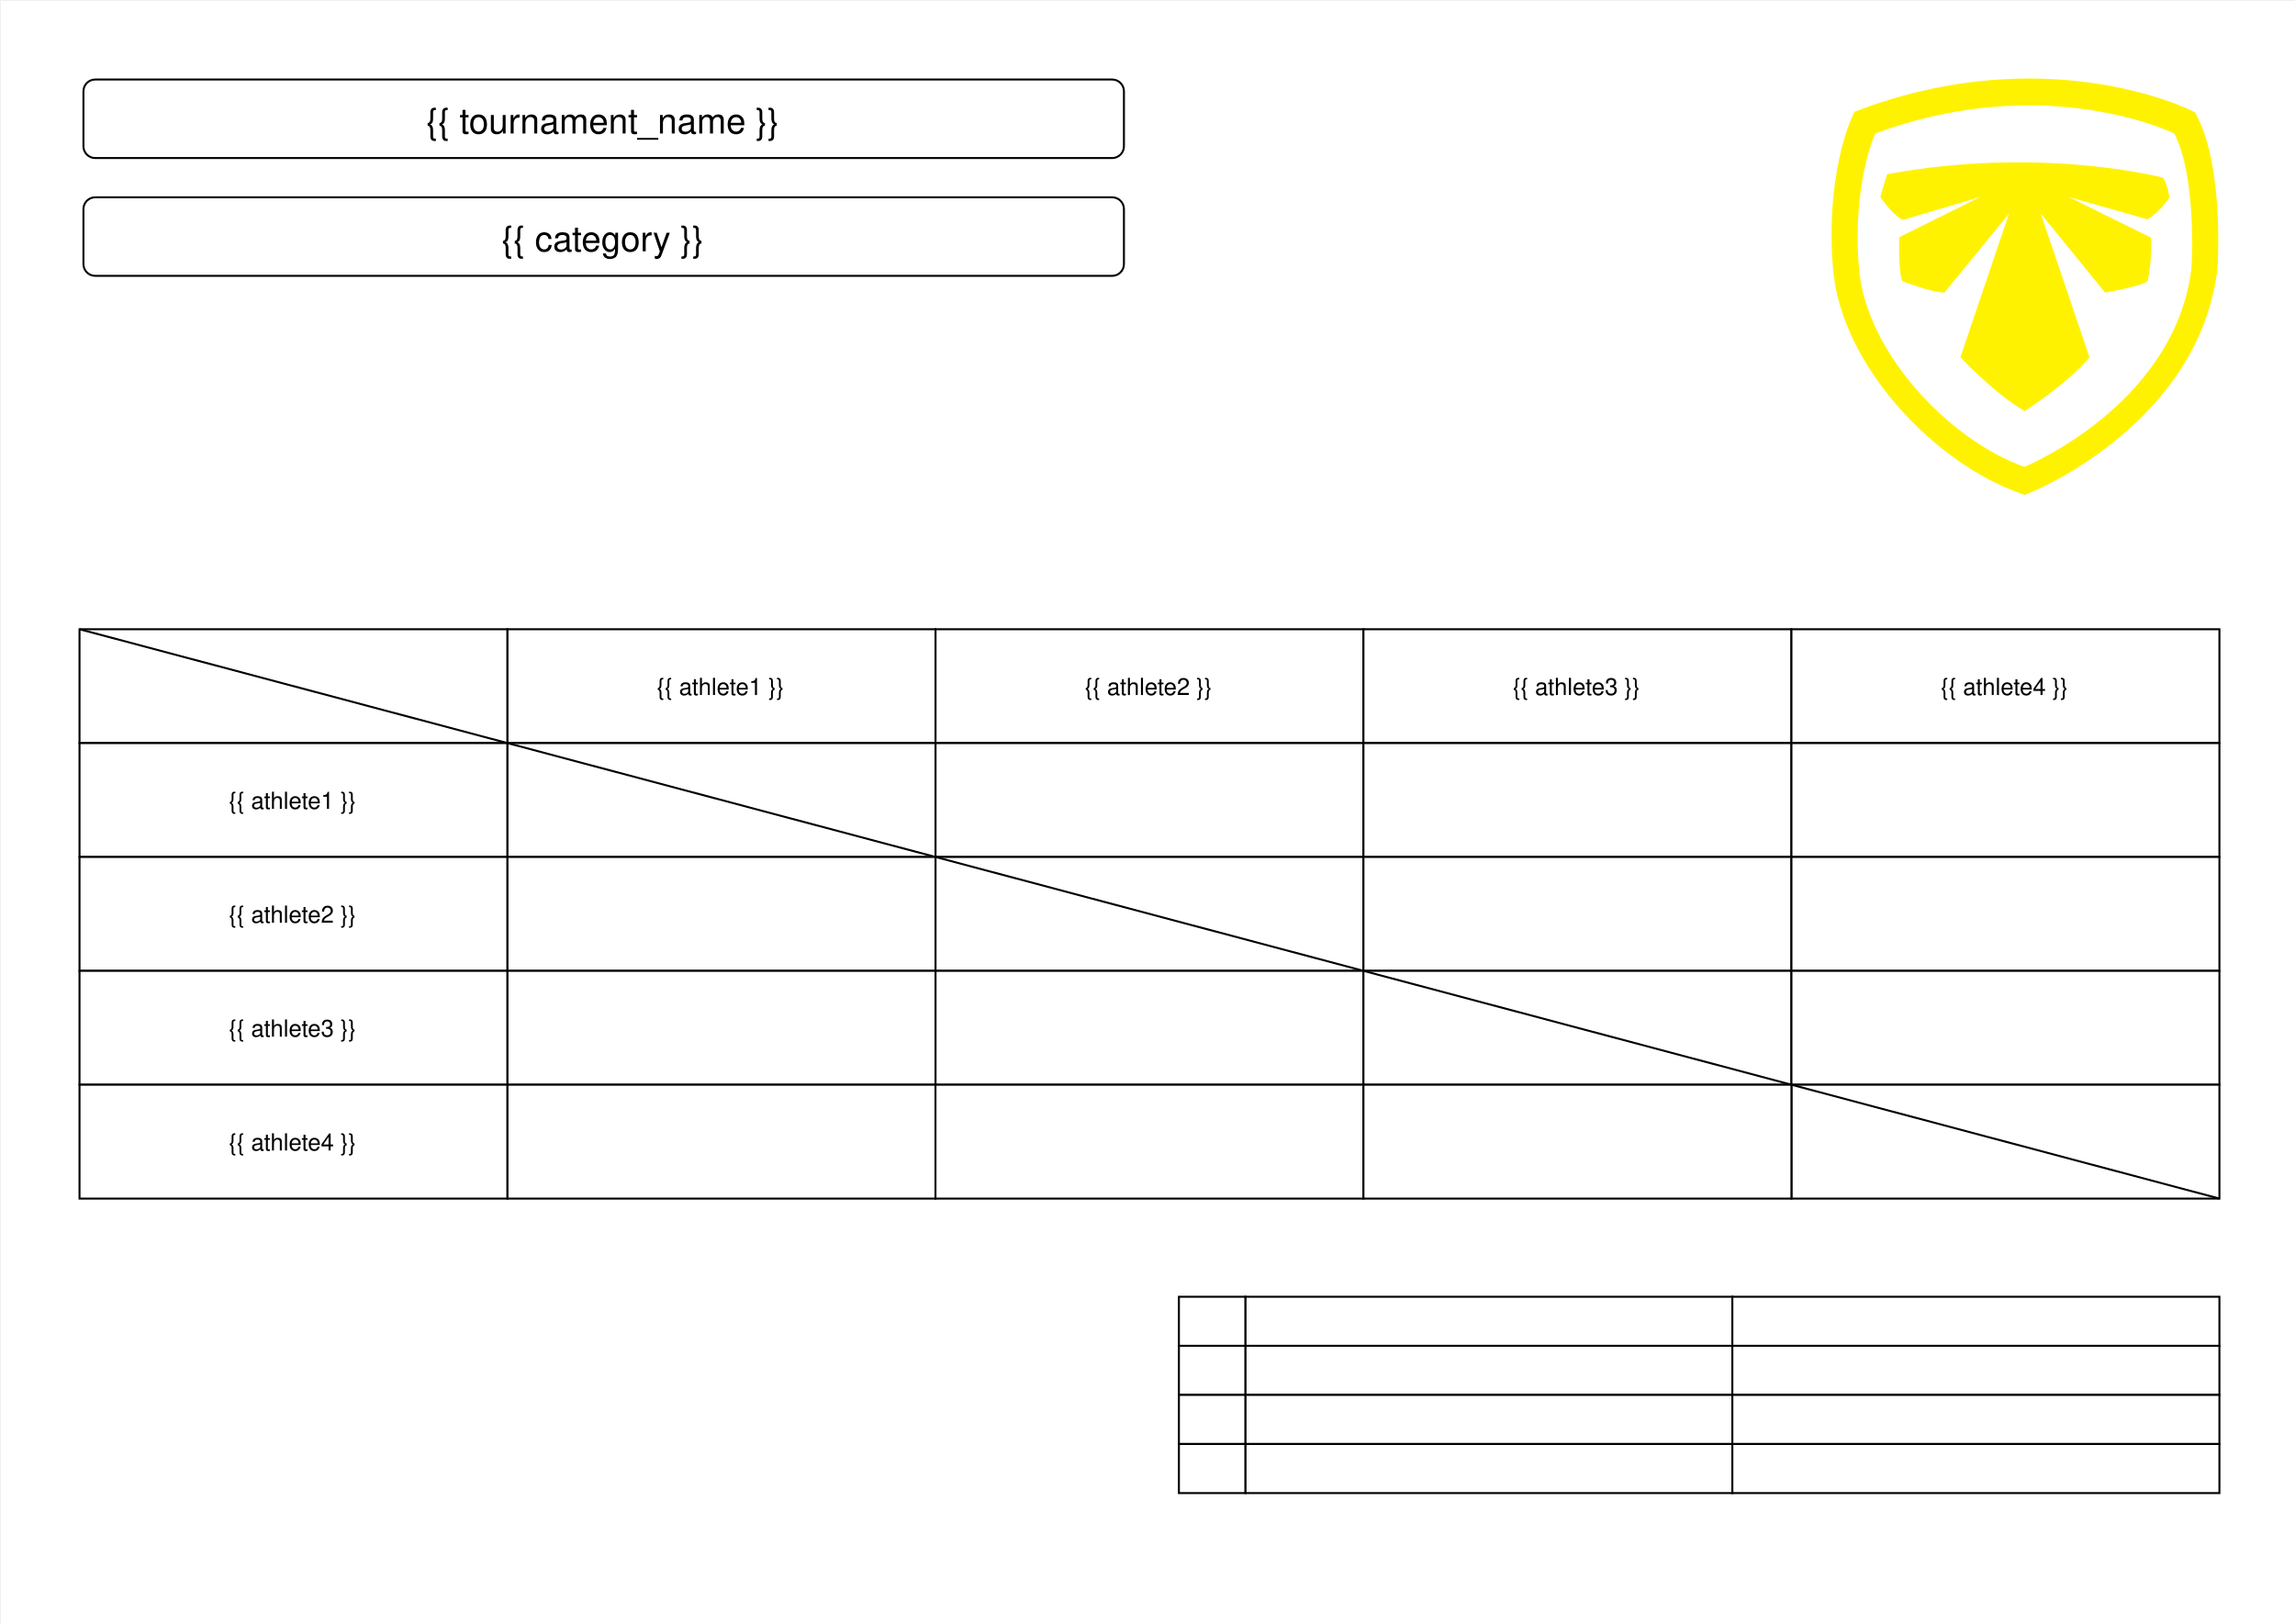
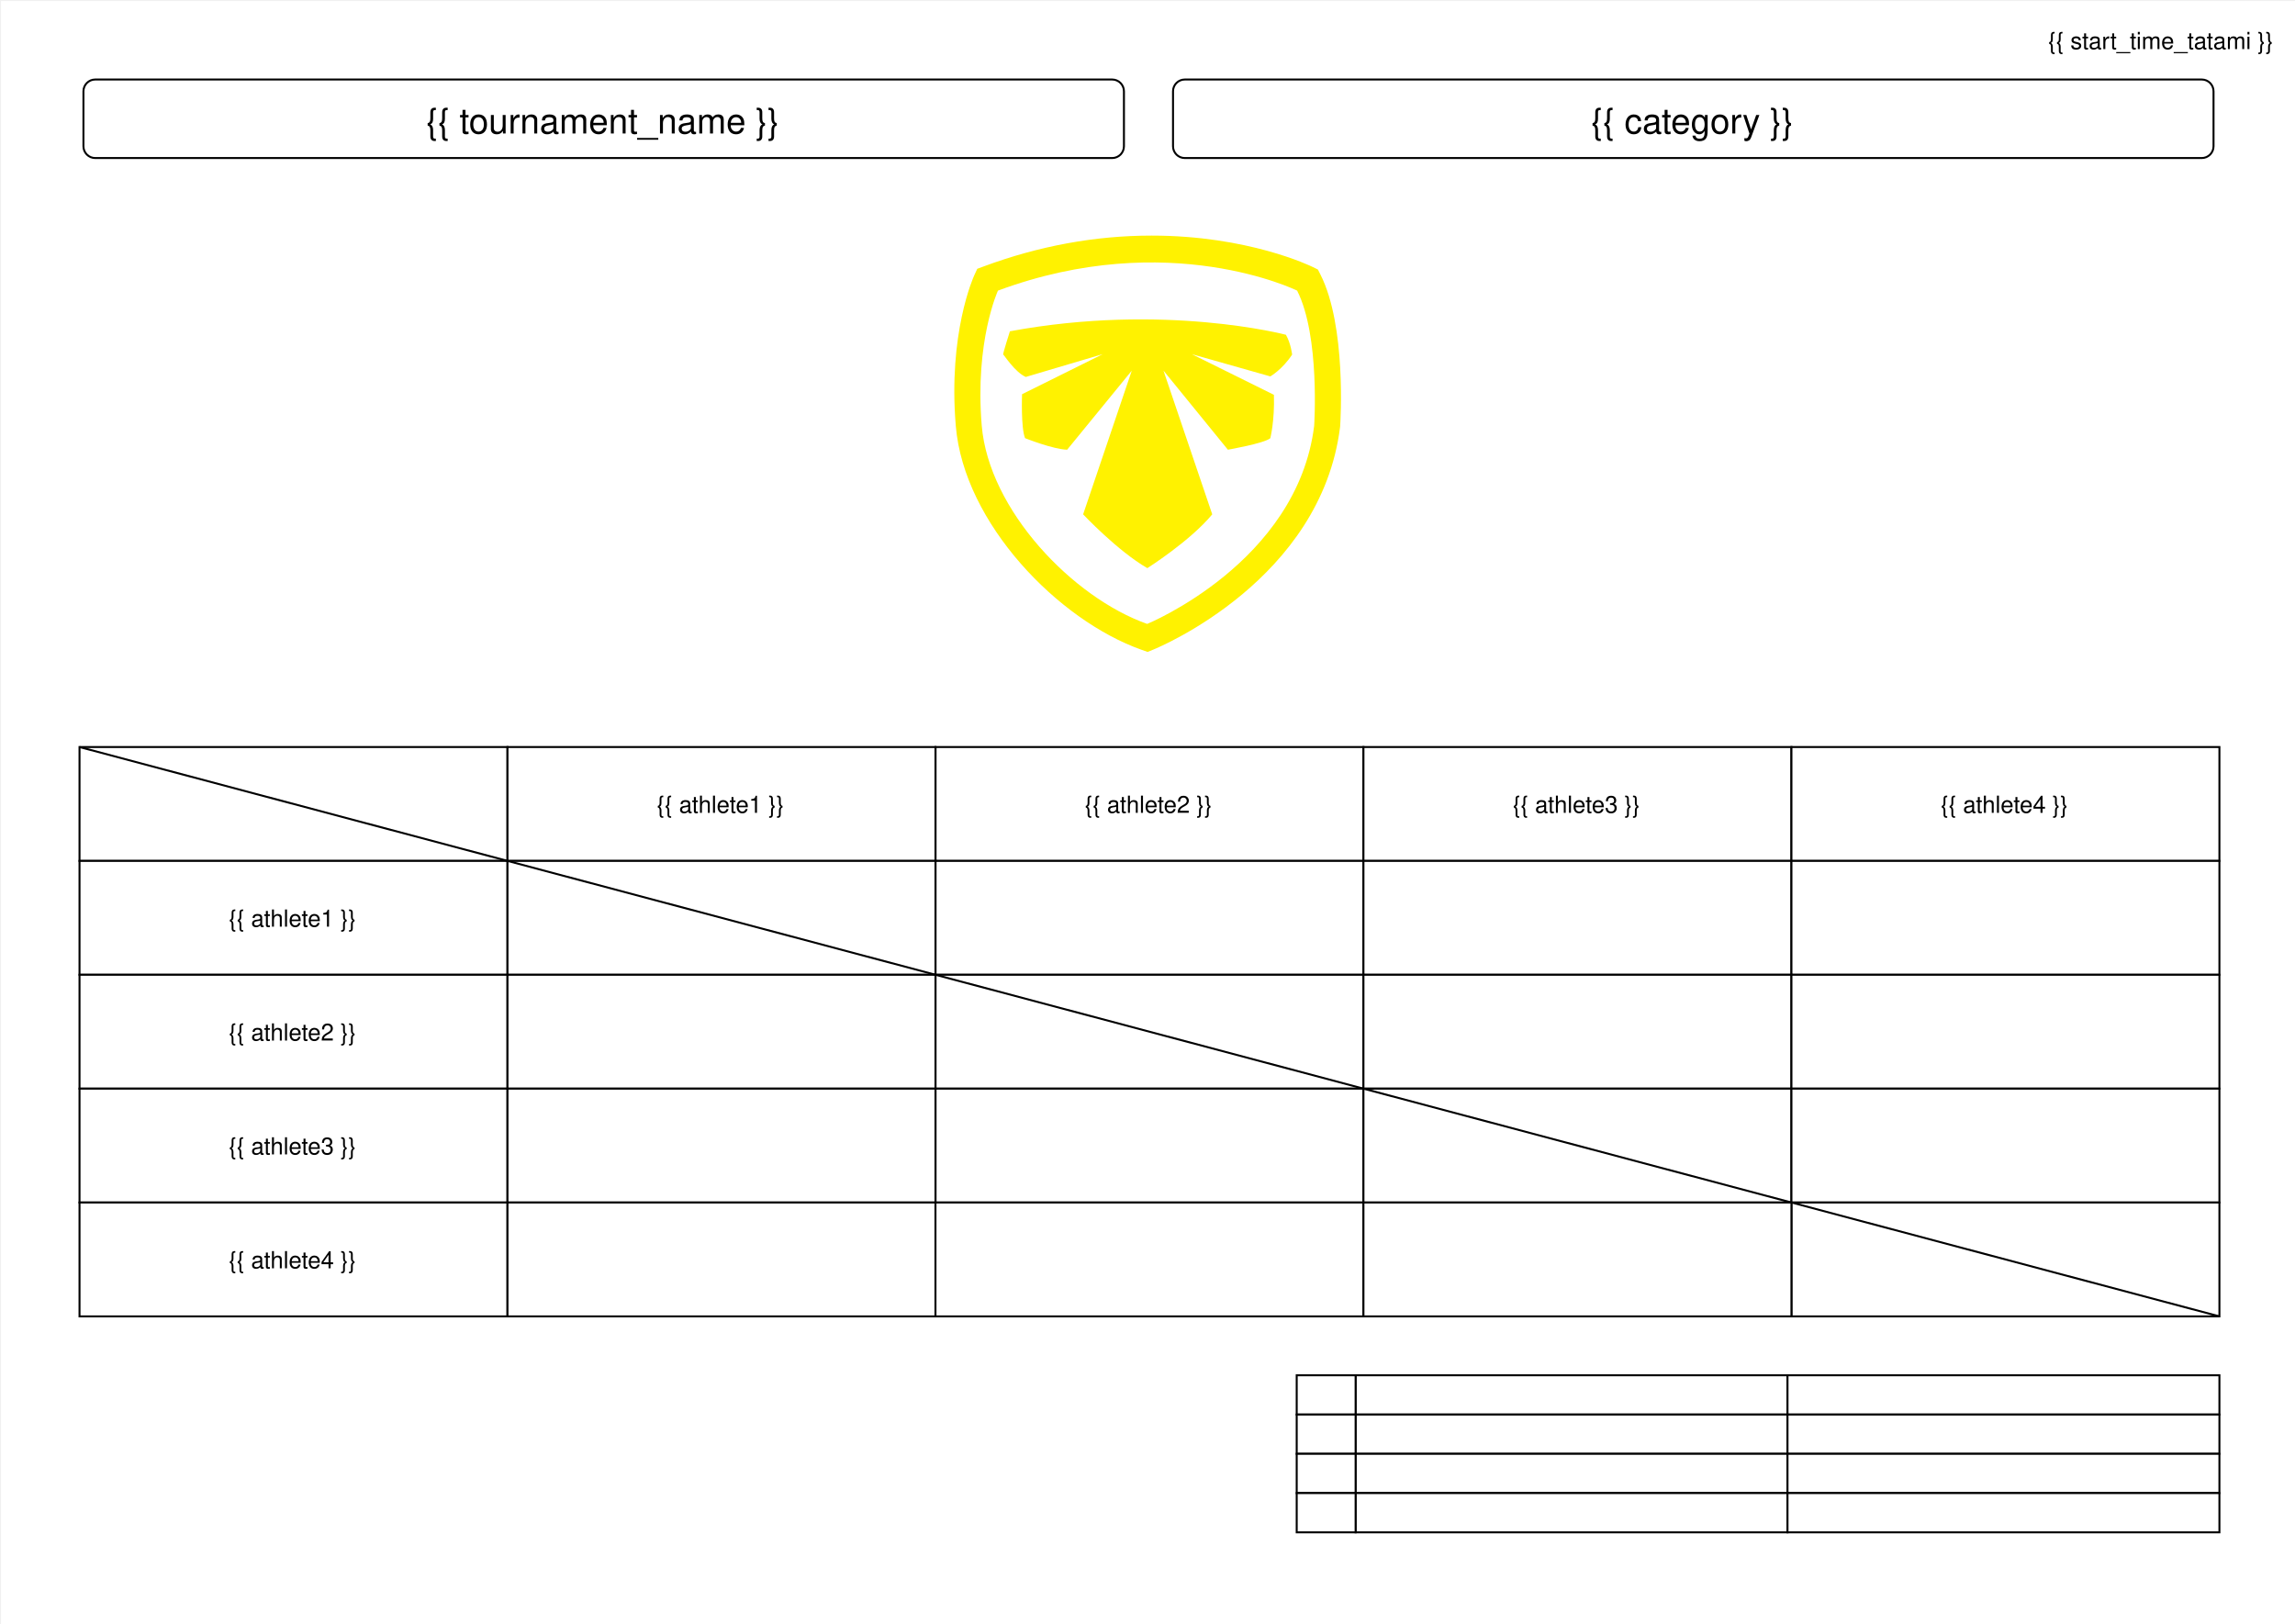
<svg xmlns="http://www.w3.org/2000/svg" style="background: #ffffff; background-color: #ffffff; color-scheme: light;" version="1.1" width="1169px" height="827px" viewBox="-0.5 -0.5 1169 827">
  <defs />
  <rect fill="#ffffff" width="100%" height="100%" x="0" y="0" style="fill: rgb(255, 255, 255);" />
  <g>
    <g data-cell-id="0">
      <g data-cell-id="1">
-         <g data-cell-id="7TzrphOt-DHHnTkeYhhr-1">
-           <g>
-             <rect x="42" y="100" width="530" height="40" rx="6" ry="6" fill="#ffffff" stroke="#000000" pointer-events="all" style="fill: rgb(255, 255, 255); stroke: rgb(0, 0, 0);" />
+         <g data-cell-id="T07onBQH2pV3I2XFedzj-3">
+           <g>
+             <rect x="476" y="380" width="218" height="58" fill="#ffffff" stroke="#000000" pointer-events="all" style="fill: rgb(255, 255, 255); stroke: rgb(0, 0, 0);" />
+           </g>
+           <g>
+             <g fill="#000000" font-family="&quot;Helvetica&quot;" text-anchor="middle" font-size="12px" style="fill: rgb(0, 0, 0);">
+               <text x="584.5" y="413.5">{{ athlete2 }}</text>
+             </g>
+           </g>
+         </g>
+         <g data-cell-id="T07onBQH2pV3I2XFedzj-4">
+           <g>
+             <rect x="476" y="438" width="218" height="58" fill="#ffffff" stroke="#000000" pointer-events="all" style="fill: rgb(255, 255, 255); stroke: rgb(0, 0, 0);" />
+           </g>
+         </g>
+         <g data-cell-id="T07onBQH2pV3I2XFedzj-7">
+           <g>
+             <rect x="694" y="380" width="218" height="58" fill="#ffffff" stroke="#000000" pointer-events="all" style="fill: rgb(255, 255, 255); stroke: rgb(0, 0, 0);" />
+           </g>
+           <g>
+             <g fill="#000000" font-family="&quot;Helvetica&quot;" text-anchor="middle" font-size="12px" style="fill: rgb(0, 0, 0);">
+               <text x="802.5" y="413.5">{{ athlete3 }}</text>
+             </g>
+           </g>
+         </g>
+         <g data-cell-id="T07onBQH2pV3I2XFedzj-8">
+           <g>
+             <rect x="694" y="438" width="218" height="58" fill="#ffffff" stroke="#000000" pointer-events="all" style="fill: rgb(255, 255, 255); stroke: rgb(0, 0, 0);" />
+           </g>
+         </g>
+         <g data-cell-id="T07onBQH2pV3I2XFedzj-10">
+           <g>
+             <rect x="40" y="380" width="218" height="58" fill="#ffffff" stroke="#000000" pointer-events="all" style="fill: rgb(255, 255, 255); stroke: rgb(0, 0, 0);" />
+           </g>
+         </g>
+         <g data-cell-id="T07onBQH2pV3I2XFedzj-11">
+           <g>
+             <rect x="40" y="438" width="218" height="58" fill="#ffffff" stroke="#000000" pointer-events="all" style="fill: rgb(255, 255, 255); stroke: rgb(0, 0, 0);" />
+           </g>
+           <g>
+             <g fill="#000000" font-family="&quot;Helvetica&quot;" text-anchor="middle" font-size="12px" style="fill: rgb(0, 0, 0);">
+               <text x="148.5" y="471.5">{{ athlete1 }}</text>
+             </g>
+           </g>
+         </g>
+         <g data-cell-id="T07onBQH2pV3I2XFedzj-13">
+           <g>
+             <rect x="258" y="380" width="218" height="58" fill="#ffffff" stroke="#000000" pointer-events="all" style="fill: rgb(255, 255, 255); stroke: rgb(0, 0, 0);" />
+           </g>
+           <g>
+             <g fill="#000000" font-family="&quot;Helvetica&quot;" text-anchor="middle" font-size="12px" style="fill: rgb(0, 0, 0);">
+               <text x="366.5" y="413.5">{{ athlete1 }}</text>
+             </g>
+           </g>
+         </g>
+         <g data-cell-id="T07onBQH2pV3I2XFedzj-14">
+           <g>
+             <rect x="258" y="438" width="218" height="58" fill="#ffffff" stroke="#000000" pointer-events="all" style="fill: rgb(255, 255, 255); stroke: rgb(0, 0, 0);" />
+           </g>
+         </g>
+         <g data-cell-id="T07onBQH2pV3I2XFedzj-16">
+           <g>
+             <rect x="912" y="380" width="218" height="58" fill="#ffffff" stroke="#000000" pointer-events="all" style="fill: rgb(255, 255, 255); stroke: rgb(0, 0, 0);" />
+           </g>
+           <g>
+             <g fill="#000000" font-family="&quot;Helvetica&quot;" text-anchor="middle" font-size="12px" style="fill: rgb(0, 0, 0);">
+               <text x="1020.5" y="413.5">{{ athlete4 }}</text>
+             </g>
+           </g>
+         </g>
+         <g data-cell-id="T07onBQH2pV3I2XFedzj-17">
+           <g>
+             <rect x="912" y="438" width="218" height="58" fill="#ffffff" stroke="#000000" pointer-events="all" style="fill: rgb(255, 255, 255); stroke: rgb(0, 0, 0);" />
+           </g>
+         </g>
+         <g data-cell-id="T07onBQH2pV3I2XFedzj-66">
+           <g>
+             <rect x="476" y="496" width="218" height="58" fill="#ffffff" stroke="#000000" pointer-events="all" style="fill: rgb(255, 255, 255); stroke: rgb(0, 0, 0);" />
+           </g>
+         </g>
+         <g data-cell-id="T07onBQH2pV3I2XFedzj-67">
+           <g>
+             <rect x="476" y="554" width="218" height="58" fill="#ffffff" stroke="#000000" pointer-events="all" style="fill: rgb(255, 255, 255); stroke: rgb(0, 0, 0);" />
+           </g>
+         </g>
+         <g data-cell-id="T07onBQH2pV3I2XFedzj-69">
+           <g>
+             <rect x="694" y="496" width="218" height="58" fill="#ffffff" stroke="#000000" pointer-events="all" style="fill: rgb(255, 255, 255); stroke: rgb(0, 0, 0);" />
+           </g>
+         </g>
+         <g data-cell-id="T07onBQH2pV3I2XFedzj-70">
+           <g>
+             <rect x="694" y="554" width="218" height="58" fill="#ffffff" stroke="#000000" pointer-events="all" style="fill: rgb(255, 255, 255); stroke: rgb(0, 0, 0);" />
+           </g>
+         </g>
+         <g data-cell-id="T07onBQH2pV3I2XFedzj-72">
+           <g>
+             <rect x="40" y="496" width="218" height="58" fill="#ffffff" stroke="#000000" pointer-events="all" style="fill: rgb(255, 255, 255); stroke: rgb(0, 0, 0);" />
+           </g>
+           <g>
+             <g fill="#000000" font-family="&quot;Helvetica&quot;" text-anchor="middle" font-size="12px" style="fill: rgb(0, 0, 0);">
+               <text x="148.5" y="529.5">{{ athlete2 }}</text>
+             </g>
+           </g>
+         </g>
+         <g data-cell-id="T07onBQH2pV3I2XFedzj-73">
+           <g>
+             <rect x="40" y="554" width="218" height="58" fill="#ffffff" stroke="#000000" pointer-events="all" style="fill: rgb(255, 255, 255); stroke: rgb(0, 0, 0);" />
+           </g>
+           <g>
+             <g fill="#000000" font-family="&quot;Helvetica&quot;" text-anchor="middle" font-size="12px" style="fill: rgb(0, 0, 0);">
+               <text x="148.5" y="587.5">{{ athlete3 }}</text>
+             </g>
+           </g>
+         </g>
+         <g data-cell-id="T07onBQH2pV3I2XFedzj-75">
+           <g>
+             <rect x="258" y="496" width="218" height="58" fill="#ffffff" stroke="#000000" pointer-events="all" style="fill: rgb(255, 255, 255); stroke: rgb(0, 0, 0);" />
+           </g>
+         </g>
+         <g data-cell-id="T07onBQH2pV3I2XFedzj-76">
+           <g>
+             <rect x="258" y="554" width="218" height="58" fill="#ffffff" stroke="#000000" pointer-events="all" style="fill: rgb(255, 255, 255); stroke: rgb(0, 0, 0);" />
+           </g>
+         </g>
+         <g data-cell-id="T07onBQH2pV3I2XFedzj-78">
+           <g>
+             <rect x="912" y="496" width="218" height="58" fill="#ffffff" stroke="#000000" pointer-events="all" style="fill: rgb(255, 255, 255); stroke: rgb(0, 0, 0);" />
+           </g>
+         </g>
+         <g data-cell-id="T07onBQH2pV3I2XFedzj-79">
+           <g>
+             <rect x="912" y="554" width="218" height="58" fill="#ffffff" stroke="#000000" pointer-events="all" style="fill: rgb(255, 255, 255); stroke: rgb(0, 0, 0);" />
+           </g>
+         </g>
+         <g data-cell-id="T07onBQH2pV3I2XFedzj-94">
+           <g>
+             <rect x="912" y="612" width="218" height="58" fill="#ffffff" stroke="#000000" pointer-events="all" style="fill: rgb(255, 255, 255); stroke: rgb(0, 0, 0);" />
+           </g>
+         </g>
+         <g data-cell-id="T07onBQH2pV3I2XFedzj-88">
+           <g>
+             <rect x="40" y="612" width="218" height="58" fill="#ffffff" stroke="#000000" pointer-events="all" style="fill: rgb(255, 255, 255); stroke: rgb(0, 0, 0);" />
+           </g>
+           <g>
+             <g fill="#000000" font-family="&quot;Helvetica&quot;" text-anchor="middle" font-size="12px" style="fill: rgb(0, 0, 0);">
+               <text x="148.5" y="645.5">{{ athlete4 }}</text>
+             </g>
+           </g>
+         </g>
+         <g data-cell-id="T07onBQH2pV3I2XFedzj-91">
+           <g>
+             <rect x="258" y="612" width="218" height="58" fill="#ffffff" stroke="#000000" pointer-events="all" style="fill: rgb(255, 255, 255); stroke: rgb(0, 0, 0);" />
+           </g>
+         </g>
+         <g data-cell-id="T07onBQH2pV3I2XFedzj-82">
+           <g>
+             <rect x="476" y="612" width="218" height="58" fill="#ffffff" stroke="#000000" pointer-events="all" style="fill: rgb(255, 255, 255); stroke: rgb(0, 0, 0);" />
+           </g>
+         </g>
+         <g data-cell-id="T07onBQH2pV3I2XFedzj-85">
+           <g>
+             <rect x="694" y="612" width="218" height="58" fill="#ffffff" stroke="#000000" pointer-events="all" style="fill: rgb(255, 255, 255); stroke: rgb(0, 0, 0);" />
+           </g>
+         </g>
+         <g data-cell-id="T07onBQH2pV3I2XFedzj-99">
+           <g>
+             <path d="M 40 380 L 1130 670" fill="none" stroke="#000000" stroke-miterlimit="10" pointer-events="stroke" style="stroke: rgb(0, 0, 0);" />
+           </g>
+         </g>
+         <g data-cell-id="muOkb-H4uWtmL-af8cGg-2">
+           <g>
+             <rect x="597" y="40" width="530" height="40" rx="6" ry="6" fill="#ffffff" stroke="#000000" pointer-events="all" style="fill: rgb(255, 255, 255); stroke: rgb(0, 0, 0);" />
          </g>
          <g>
            <g fill="#000000" font-family="&quot;Helvetica&quot;" text-anchor="middle" font-size="18px" style="fill: rgb(0, 0, 0);">
-               <text x="306.5" y="127.5">{{ category }}</text>
-             </g>
-           </g>
-         </g>
-         <g data-cell-id="7TzrphOt-DHHnTkeYhhr-20">
-           <g />
-           <g data-cell-id="7TzrphOt-DHHnTkeYhhr-6">
-             <g />
-             <g data-cell-id="7TzrphOt-DHHnTkeYhhr-3">
-               <g>
-                 <rect x="633.83" y="660" width="248.09" height="25" fill="#ffffff" stroke="#000000" pointer-events="all" style="fill: rgb(255, 255, 255); stroke: rgb(0, 0, 0);" />
-               </g>
-             </g>
-             <g data-cell-id="7TzrphOt-DHHnTkeYhhr-4">
-               <g>
-                 <rect x="881.91" y="660" width="248.09" height="25" fill="#ffffff" stroke="#000000" pointer-events="all" style="fill: rgb(255, 255, 255); stroke: rgb(0, 0, 0);" />
-               </g>
-             </g>
-             <g data-cell-id="7TzrphOt-DHHnTkeYhhr-5">
-               <g>
-                 <rect x="600" y="660" width="33.83" height="25" fill="#ffffff" stroke="#000000" pointer-events="all" style="fill: rgb(255, 255, 255); stroke: rgb(0, 0, 0);" />
-               </g>
-             </g>
-           </g>
-           <g data-cell-id="7TzrphOt-DHHnTkeYhhr-7">
-             <g />
-             <g data-cell-id="7TzrphOt-DHHnTkeYhhr-8">
-               <g>
-                 <rect x="633.83" y="685" width="248.09" height="25" fill="#ffffff" stroke="#000000" pointer-events="all" style="fill: rgb(255, 255, 255); stroke: rgb(0, 0, 0);" />
-               </g>
-             </g>
-             <g data-cell-id="7TzrphOt-DHHnTkeYhhr-9">
-               <g>
-                 <rect x="881.91" y="685" width="248.09" height="25" fill="#ffffff" stroke="#000000" pointer-events="all" style="fill: rgb(255, 255, 255); stroke: rgb(0, 0, 0);" />
-               </g>
-             </g>
-             <g data-cell-id="7TzrphOt-DHHnTkeYhhr-10">
-               <g>
-                 <rect x="600" y="685" width="33.83" height="25" fill="#ffffff" stroke="#000000" pointer-events="all" style="fill: rgb(255, 255, 255); stroke: rgb(0, 0, 0);" />
-               </g>
-             </g>
-           </g>
-           <g data-cell-id="7TzrphOt-DHHnTkeYhhr-11">
-             <g />
-             <g data-cell-id="7TzrphOt-DHHnTkeYhhr-12">
-               <g>
-                 <rect x="633.83" y="710" width="248.09" height="25" fill="#ffffff" stroke="#000000" pointer-events="all" style="fill: rgb(255, 255, 255); stroke: rgb(0, 0, 0);" />
-               </g>
-             </g>
-             <g data-cell-id="7TzrphOt-DHHnTkeYhhr-13">
-               <g>
-                 <rect x="881.91" y="710" width="248.09" height="25" fill="#ffffff" stroke="#000000" pointer-events="all" style="fill: rgb(255, 255, 255); stroke: rgb(0, 0, 0);" />
-               </g>
-             </g>
-             <g data-cell-id="7TzrphOt-DHHnTkeYhhr-14">
-               <g>
-                 <rect x="600" y="710" width="33.83" height="25" fill="#ffffff" stroke="#000000" pointer-events="all" style="fill: rgb(255, 255, 255); stroke: rgb(0, 0, 0);" />
-               </g>
-             </g>
-           </g>
-           <g data-cell-id="7TzrphOt-DHHnTkeYhhr-15">
-             <g />
-             <g data-cell-id="7TzrphOt-DHHnTkeYhhr-16">
-               <g>
-                 <rect x="633.83" y="735" width="248.09" height="25" fill="#ffffff" stroke="#000000" pointer-events="all" style="fill: rgb(255, 255, 255); stroke: rgb(0, 0, 0);" />
-               </g>
-             </g>
-             <g data-cell-id="7TzrphOt-DHHnTkeYhhr-17">
-               <g>
-                 <rect x="881.91" y="735" width="248.09" height="25" fill="#ffffff" stroke="#000000" pointer-events="all" style="fill: rgb(255, 255, 255); stroke: rgb(0, 0, 0);" />
-               </g>
-             </g>
-             <g data-cell-id="7TzrphOt-DHHnTkeYhhr-18">
-               <g>
-                 <rect x="600" y="735" width="33.83" height="25" fill="#ffffff" stroke="#000000" pointer-events="all" style="fill: rgb(255, 255, 255); stroke: rgb(0, 0, 0);" />
-               </g>
-             </g>
-           </g>
-         </g>
-         <g data-cell-id="XyOjNsg0Fh1r9KqNEPcC-1">
+               <text x="861.5" y="67.5">{{ category }}</text>
+             </g>
+           </g>
+         </g>
+         <g data-cell-id="muOkb-H4uWtmL-af8cGg-3">
          <g>
            <rect x="42" y="40" width="530" height="40" rx="6" ry="6" fill="#ffffff" stroke="#000000" pointer-events="all" style="fill: rgb(255, 255, 255); stroke: rgb(0, 0, 0);" />
          </g>
          <g>
            <g fill="#000000" font-family="&quot;Helvetica&quot;" text-anchor="middle" font-size="18px" style="fill: rgb(0, 0, 0);">
              <text x="306.5" y="67.5">{{ tournament_name }}</text>
            </g>
          </g>
        </g>
-         <g data-cell-id="Rg9lX1wxrvw6oNObsjyB-1">
+         <g data-cell-id="muOkb-H4uWtmL-af8cGg-23">
+           <g>
+             <rect x="750" y="10" width="410" height="20" fill="none" stroke="none" pointer-events="all" />
+           </g>
+           <g>
+             <g fill="#000000" font-family="&quot;Helvetica&quot;" text-anchor="end" font-size="12px" style="fill: rgb(0, 0, 0);">
+               <text x="1157.5" y="24.5">{{ start_time_tatami }}</text>
+             </g>
+           </g>
+         </g>
+         <g data-cell-id="muOkb-H4uWtmL-af8cGg-24">
+           <g />
+           <g data-cell-id="muOkb-H4uWtmL-af8cGg-25">
+             <g />
+             <g data-cell-id="muOkb-H4uWtmL-af8cGg-26">
+               <g>
+                 <rect x="690" y="700" width="220" height="20" fill="#ffffff" stroke="#000000" pointer-events="all" style="fill: rgb(255, 255, 255); stroke: rgb(0, 0, 0);" />
+               </g>
+             </g>
+             <g data-cell-id="muOkb-H4uWtmL-af8cGg-27">
+               <g>
+                 <rect x="910" y="700" width="220" height="20" fill="#ffffff" stroke="#000000" pointer-events="all" style="fill: rgb(255, 255, 255); stroke: rgb(0, 0, 0);" />
+               </g>
+             </g>
+             <g data-cell-id="muOkb-H4uWtmL-af8cGg-28">
+               <g>
+                 <rect x="660" y="700" width="30" height="20" fill="#ffffff" stroke="#000000" pointer-events="all" style="fill: rgb(255, 255, 255); stroke: rgb(0, 0, 0);" />
+               </g>
+             </g>
+           </g>
+           <g data-cell-id="muOkb-H4uWtmL-af8cGg-29">
+             <g />
+             <g data-cell-id="muOkb-H4uWtmL-af8cGg-30">
+               <g>
+                 <rect x="690" y="720" width="220" height="20" fill="#ffffff" stroke="#000000" pointer-events="all" style="fill: rgb(255, 255, 255); stroke: rgb(0, 0, 0);" />
+               </g>
+             </g>
+             <g data-cell-id="muOkb-H4uWtmL-af8cGg-31">
+               <g>
+                 <rect x="910" y="720" width="220" height="20" fill="#ffffff" stroke="#000000" pointer-events="all" style="fill: rgb(255, 255, 255); stroke: rgb(0, 0, 0);" />
+               </g>
+             </g>
+             <g data-cell-id="muOkb-H4uWtmL-af8cGg-32">
+               <g>
+                 <rect x="660" y="720" width="30" height="20" fill="#ffffff" stroke="#000000" pointer-events="all" style="fill: rgb(255, 255, 255); stroke: rgb(0, 0, 0);" />
+               </g>
+             </g>
+           </g>
+           <g data-cell-id="muOkb-H4uWtmL-af8cGg-33">
+             <g />
+             <g data-cell-id="muOkb-H4uWtmL-af8cGg-34">
+               <g>
+                 <rect x="690" y="740" width="220" height="20" fill="#ffffff" stroke="#000000" pointer-events="all" style="fill: rgb(255, 255, 255); stroke: rgb(0, 0, 0);" />
+               </g>
+             </g>
+             <g data-cell-id="muOkb-H4uWtmL-af8cGg-35">
+               <g>
+                 <rect x="910" y="740" width="220" height="20" fill="#ffffff" stroke="#000000" pointer-events="all" style="fill: rgb(255, 255, 255); stroke: rgb(0, 0, 0);" />
+               </g>
+             </g>
+             <g data-cell-id="muOkb-H4uWtmL-af8cGg-36">
+               <g>
+                 <rect x="660" y="740" width="30" height="20" fill="#ffffff" stroke="#000000" pointer-events="all" style="fill: rgb(255, 255, 255); stroke: rgb(0, 0, 0);" />
+               </g>
+             </g>
+           </g>
+           <g data-cell-id="muOkb-H4uWtmL-af8cGg-37">
+             <g />
+             <g data-cell-id="muOkb-H4uWtmL-af8cGg-38">
+               <g>
+                 <rect x="690" y="760" width="220" height="20" fill="#ffffff" stroke="#000000" pointer-events="all" style="fill: rgb(255, 255, 255); stroke: rgb(0, 0, 0);" />
+               </g>
+             </g>
+             <g data-cell-id="muOkb-H4uWtmL-af8cGg-39">
+               <g>
+                 <rect x="910" y="760" width="220" height="20" fill="#ffffff" stroke="#000000" pointer-events="all" style="fill: rgb(255, 255, 255); stroke: rgb(0, 0, 0);" />
+               </g>
+             </g>
+             <g data-cell-id="muOkb-H4uWtmL-af8cGg-40">
+               <g>
+                 <rect x="660" y="760" width="30" height="20" fill="#ffffff" stroke="#000000" pointer-events="all" style="fill: rgb(255, 255, 255); stroke: rgb(0, 0, 0);" />
+               </g>
+             </g>
+           </g>
+         </g>
+         <g data-cell-id="muOkb-H4uWtmL-af8cGg-41">
          <g>
            <g>
-               <svg width="197.15" height="212.06" viewBox="18.236 -8.741553756408393e-7 475.528 512" version="1.1" id="svg1" x="932.35" y="39.5" style="font-family: initial;">
+               <svg width="197.15" height="212.06" viewBox="18.236 -8.741553756408393e-7 475.528 512" version="1.1" id="svg1" x="485.5" y="119.5" style="font-family: initial;">
                <defs id="defs1">
                  <clipPath clipPathUnits="userSpaceOnUse" id="clipPath66">
                    <path d="M 0,595.276 H 841.89 V 0 H 0 Z" transform="translate(-140.4205,-92.5957)" id="path66" />
                  </clipPath>
                  <clipPath clipPathUnits="userSpaceOnUse" id="clipPath68">
                    <path d="M 0,595.276 H 841.89 V 0 H 0 Z" transform="translate(-98.89131,-105.5556)" id="path68" />
                  </clipPath>
                </defs>
                <g id="layer1">
                  <path id="path65" d="m 0,0 c -2.337,-18.719 -22.869,-27.107 -22.869,-27.107 -10.183,3.604 -21.686,15.592 -22.657,27.158 -0.968,11.569 2.222,18.487 2.222,18.487 23.372,8.683 40.972,0 40.972,0 C 0.833,12.301 0,0 0,0 m 0.515,21.425 -0.679,0.335 c -0.357,0.177 -8.894,4.314 -22.1,4.314 -7.719,0 -15.456,-1.42 -22.994,-4.221 l -0.88,-0.327 -0.393,-0.852 c -0.148,-0.321 -3.612,-8.001 -2.547,-20.673 1.117,-13.349 14.062,-26.628 25.451,-30.655 l 0.817,-0.289 0.801,0.328 c 0.936,0.382 22.957,9.604 25.559,30.468 l 0.012,0.129 C 3.6,0.538 4.442,13.681 0.858,20.749 Z" style="fill:#fff200;fill-opacity:1;fill-rule:nonzero;stroke:none;stroke-width:1;stroke-dasharray:none" transform="matrix(8.979778,0,0,-8.979778,460.7691,234.1387)" clip-path="url(#clipPath66)" />
                  <path id="path67" d="m 0,0 c 0,0 -1.014,-3.165 -0.917,-3.186 0.097,-0.017 1.585,-2.4 3.089,-3.068 L 12.723,-3.127 1.665,-8.616 c 0,0 -0.178,-4.572 0.41,-6.021 0,0 3.807,-1.522 5.764,-1.581 l 8.852,10.826 -6.664,-19.678 c 0,0 4.729,-5.025 8.794,-7.366 0,0 5.823,3.672 8.89,7.366 l -6.68,19.687 8.823,-10.835 c 0,0 4.935,0.858 5.81,1.572 0,0 0.604,2.358 0.494,5.945 l -11.235,5.566 10.741,-3.043 c 0,0 1.644,0.934 2.988,2.988 0,0 -0.165,1.508 -0.85,2.712 0,0 -16.64,4.404 -37.802,0.478" style="fill:#fff200;fill-opacity:1;fill-rule:nonzero;stroke:none;stroke-width:1;stroke-dasharray:none" transform="matrix(8.979778,0,0,-8.979778,86.6034,117.6802)" clip-path="url(#clipPath68)" />
                </g>
              </svg>
            </g>
          </g>
        </g>
-         <g data-cell-id="T07onBQH2pV3I2XFedzj-3">
-           <g>
-             <rect x="476" y="320" width="218" height="58" fill="#ffffff" stroke="#000000" pointer-events="all" style="fill: rgb(255, 255, 255); stroke: rgb(0, 0, 0);" />
-           </g>
-           <g>
-             <g fill="#000000" font-family="&quot;Helvetica&quot;" text-anchor="middle" font-size="12px" style="fill: rgb(0, 0, 0);">
-               <text x="584.5" y="353.5">{{ athlete2 }}</text>
-             </g>
-           </g>
-         </g>
-         <g data-cell-id="T07onBQH2pV3I2XFedzj-4">
-           <g>
-             <rect x="476" y="378" width="218" height="58" fill="#ffffff" stroke="#000000" pointer-events="all" style="fill: rgb(255, 255, 255); stroke: rgb(0, 0, 0);" />
-           </g>
-         </g>
-         <g data-cell-id="T07onBQH2pV3I2XFedzj-7">
-           <g>
-             <rect x="694" y="320" width="218" height="58" fill="#ffffff" stroke="#000000" pointer-events="all" style="fill: rgb(255, 255, 255); stroke: rgb(0, 0, 0);" />
-           </g>
-           <g>
-             <g fill="#000000" font-family="&quot;Helvetica&quot;" text-anchor="middle" font-size="12px" style="fill: rgb(0, 0, 0);">
-               <text x="802.5" y="353.5">{{ athlete3 }}</text>
-             </g>
-           </g>
-         </g>
-         <g data-cell-id="T07onBQH2pV3I2XFedzj-8">
-           <g>
-             <rect x="694" y="378" width="218" height="58" fill="#ffffff" stroke="#000000" pointer-events="all" style="fill: rgb(255, 255, 255); stroke: rgb(0, 0, 0);" />
-           </g>
-         </g>
-         <g data-cell-id="T07onBQH2pV3I2XFedzj-10">
-           <g>
-             <rect x="40" y="320" width="218" height="58" fill="#ffffff" stroke="#000000" pointer-events="all" style="fill: rgb(255, 255, 255); stroke: rgb(0, 0, 0);" />
-           </g>
-         </g>
-         <g data-cell-id="T07onBQH2pV3I2XFedzj-11">
-           <g>
-             <rect x="40" y="378" width="218" height="58" fill="#ffffff" stroke="#000000" pointer-events="all" style="fill: rgb(255, 255, 255); stroke: rgb(0, 0, 0);" />
-           </g>
-           <g>
-             <g fill="#000000" font-family="&quot;Helvetica&quot;" text-anchor="middle" font-size="12px" style="fill: rgb(0, 0, 0);">
-               <text x="148.5" y="411.5">{{ athlete1 }}</text>
-             </g>
-           </g>
-         </g>
-         <g data-cell-id="T07onBQH2pV3I2XFedzj-13">
-           <g>
-             <rect x="258" y="320" width="218" height="58" fill="#ffffff" stroke="#000000" pointer-events="all" style="fill: rgb(255, 255, 255); stroke: rgb(0, 0, 0);" />
-           </g>
-           <g>
-             <g fill="#000000" font-family="&quot;Helvetica&quot;" text-anchor="middle" font-size="12px" style="fill: rgb(0, 0, 0);">
-               <text x="366.5" y="353.5">{{ athlete1 }}</text>
-             </g>
-           </g>
-         </g>
-         <g data-cell-id="T07onBQH2pV3I2XFedzj-14">
-           <g>
-             <rect x="258" y="378" width="218" height="58" fill="#ffffff" stroke="#000000" pointer-events="all" style="fill: rgb(255, 255, 255); stroke: rgb(0, 0, 0);" />
-           </g>
-         </g>
-         <g data-cell-id="T07onBQH2pV3I2XFedzj-16">
-           <g>
-             <rect x="912" y="320" width="218" height="58" fill="#ffffff" stroke="#000000" pointer-events="all" style="fill: rgb(255, 255, 255); stroke: rgb(0, 0, 0);" />
-           </g>
-           <g>
-             <g fill="#000000" font-family="&quot;Helvetica&quot;" text-anchor="middle" font-size="12px" style="fill: rgb(0, 0, 0);">
-               <text x="1020.5" y="353.5">{{ athlete4 }}</text>
-             </g>
-           </g>
-         </g>
-         <g data-cell-id="T07onBQH2pV3I2XFedzj-17">
-           <g>
-             <rect x="912" y="378" width="218" height="58" fill="#ffffff" stroke="#000000" pointer-events="all" style="fill: rgb(255, 255, 255); stroke: rgb(0, 0, 0);" />
-           </g>
-         </g>
-         <g data-cell-id="T07onBQH2pV3I2XFedzj-66">
-           <g>
-             <rect x="476" y="436" width="218" height="58" fill="#ffffff" stroke="#000000" pointer-events="all" style="fill: rgb(255, 255, 255); stroke: rgb(0, 0, 0);" />
-           </g>
-         </g>
-         <g data-cell-id="T07onBQH2pV3I2XFedzj-67">
-           <g>
-             <rect x="476" y="494" width="218" height="58" fill="#ffffff" stroke="#000000" pointer-events="all" style="fill: rgb(255, 255, 255); stroke: rgb(0, 0, 0);" />
-           </g>
-         </g>
-         <g data-cell-id="T07onBQH2pV3I2XFedzj-69">
-           <g>
-             <rect x="694" y="436" width="218" height="58" fill="#ffffff" stroke="#000000" pointer-events="all" style="fill: rgb(255, 255, 255); stroke: rgb(0, 0, 0);" />
-           </g>
-         </g>
-         <g data-cell-id="T07onBQH2pV3I2XFedzj-70">
-           <g>
-             <rect x="694" y="494" width="218" height="58" fill="#ffffff" stroke="#000000" pointer-events="all" style="fill: rgb(255, 255, 255); stroke: rgb(0, 0, 0);" />
-           </g>
-         </g>
-         <g data-cell-id="T07onBQH2pV3I2XFedzj-72">
-           <g>
-             <rect x="40" y="436" width="218" height="58" fill="#ffffff" stroke="#000000" pointer-events="all" style="fill: rgb(255, 255, 255); stroke: rgb(0, 0, 0);" />
-           </g>
-           <g>
-             <g fill="#000000" font-family="&quot;Helvetica&quot;" text-anchor="middle" font-size="12px" style="fill: rgb(0, 0, 0);">
-               <text x="148.5" y="469.5">{{ athlete2 }}</text>
-             </g>
-           </g>
-         </g>
-         <g data-cell-id="T07onBQH2pV3I2XFedzj-73">
-           <g>
-             <rect x="40" y="494" width="218" height="58" fill="#ffffff" stroke="#000000" pointer-events="all" style="fill: rgb(255, 255, 255); stroke: rgb(0, 0, 0);" />
-           </g>
-           <g>
-             <g fill="#000000" font-family="&quot;Helvetica&quot;" text-anchor="middle" font-size="12px" style="fill: rgb(0, 0, 0);">
-               <text x="148.5" y="527.5">{{ athlete3 }}</text>
-             </g>
-           </g>
-         </g>
-         <g data-cell-id="T07onBQH2pV3I2XFedzj-75">
-           <g>
-             <rect x="258" y="436" width="218" height="58" fill="#ffffff" stroke="#000000" pointer-events="all" style="fill: rgb(255, 255, 255); stroke: rgb(0, 0, 0);" />
-           </g>
-         </g>
-         <g data-cell-id="T07onBQH2pV3I2XFedzj-76">
-           <g>
-             <rect x="258" y="494" width="218" height="58" fill="#ffffff" stroke="#000000" pointer-events="all" style="fill: rgb(255, 255, 255); stroke: rgb(0, 0, 0);" />
-           </g>
-         </g>
-         <g data-cell-id="T07onBQH2pV3I2XFedzj-78">
-           <g>
-             <rect x="912" y="436" width="218" height="58" fill="#ffffff" stroke="#000000" pointer-events="all" style="fill: rgb(255, 255, 255); stroke: rgb(0, 0, 0);" />
-           </g>
-         </g>
-         <g data-cell-id="T07onBQH2pV3I2XFedzj-79">
-           <g>
-             <rect x="912" y="494" width="218" height="58" fill="#ffffff" stroke="#000000" pointer-events="all" style="fill: rgb(255, 255, 255); stroke: rgb(0, 0, 0);" />
-           </g>
-         </g>
-         <g data-cell-id="T07onBQH2pV3I2XFedzj-94">
-           <g>
-             <rect x="912" y="552" width="218" height="58" fill="#ffffff" stroke="#000000" pointer-events="all" style="fill: rgb(255, 255, 255); stroke: rgb(0, 0, 0);" />
-           </g>
-         </g>
-         <g data-cell-id="T07onBQH2pV3I2XFedzj-88">
-           <g>
-             <rect x="40" y="552" width="218" height="58" fill="#ffffff" stroke="#000000" pointer-events="all" style="fill: rgb(255, 255, 255); stroke: rgb(0, 0, 0);" />
-           </g>
-           <g>
-             <g fill="#000000" font-family="&quot;Helvetica&quot;" text-anchor="middle" font-size="12px" style="fill: rgb(0, 0, 0);">
-               <text x="148.5" y="585.5">{{ athlete4 }}</text>
-             </g>
-           </g>
-         </g>
-         <g data-cell-id="T07onBQH2pV3I2XFedzj-91">
-           <g>
-             <rect x="258" y="552" width="218" height="58" fill="#ffffff" stroke="#000000" pointer-events="all" style="fill: rgb(255, 255, 255); stroke: rgb(0, 0, 0);" />
-           </g>
-         </g>
-         <g data-cell-id="T07onBQH2pV3I2XFedzj-82">
-           <g>
-             <rect x="476" y="552" width="218" height="58" fill="#ffffff" stroke="#000000" pointer-events="all" style="fill: rgb(255, 255, 255); stroke: rgb(0, 0, 0);" />
-           </g>
-         </g>
-         <g data-cell-id="T07onBQH2pV3I2XFedzj-85">
-           <g>
-             <rect x="694" y="552" width="218" height="58" fill="#ffffff" stroke="#000000" pointer-events="all" style="fill: rgb(255, 255, 255); stroke: rgb(0, 0, 0);" />
-           </g>
-         </g>
-         <g data-cell-id="T07onBQH2pV3I2XFedzj-99">
-           <g>
-             <path d="M 40 320 L 1130 610" fill="none" stroke="#000000" stroke-miterlimit="10" pointer-events="stroke" style="stroke: rgb(0, 0, 0);" />
-           </g>
-         </g>
      </g>
    </g>
  </g>
</svg>
